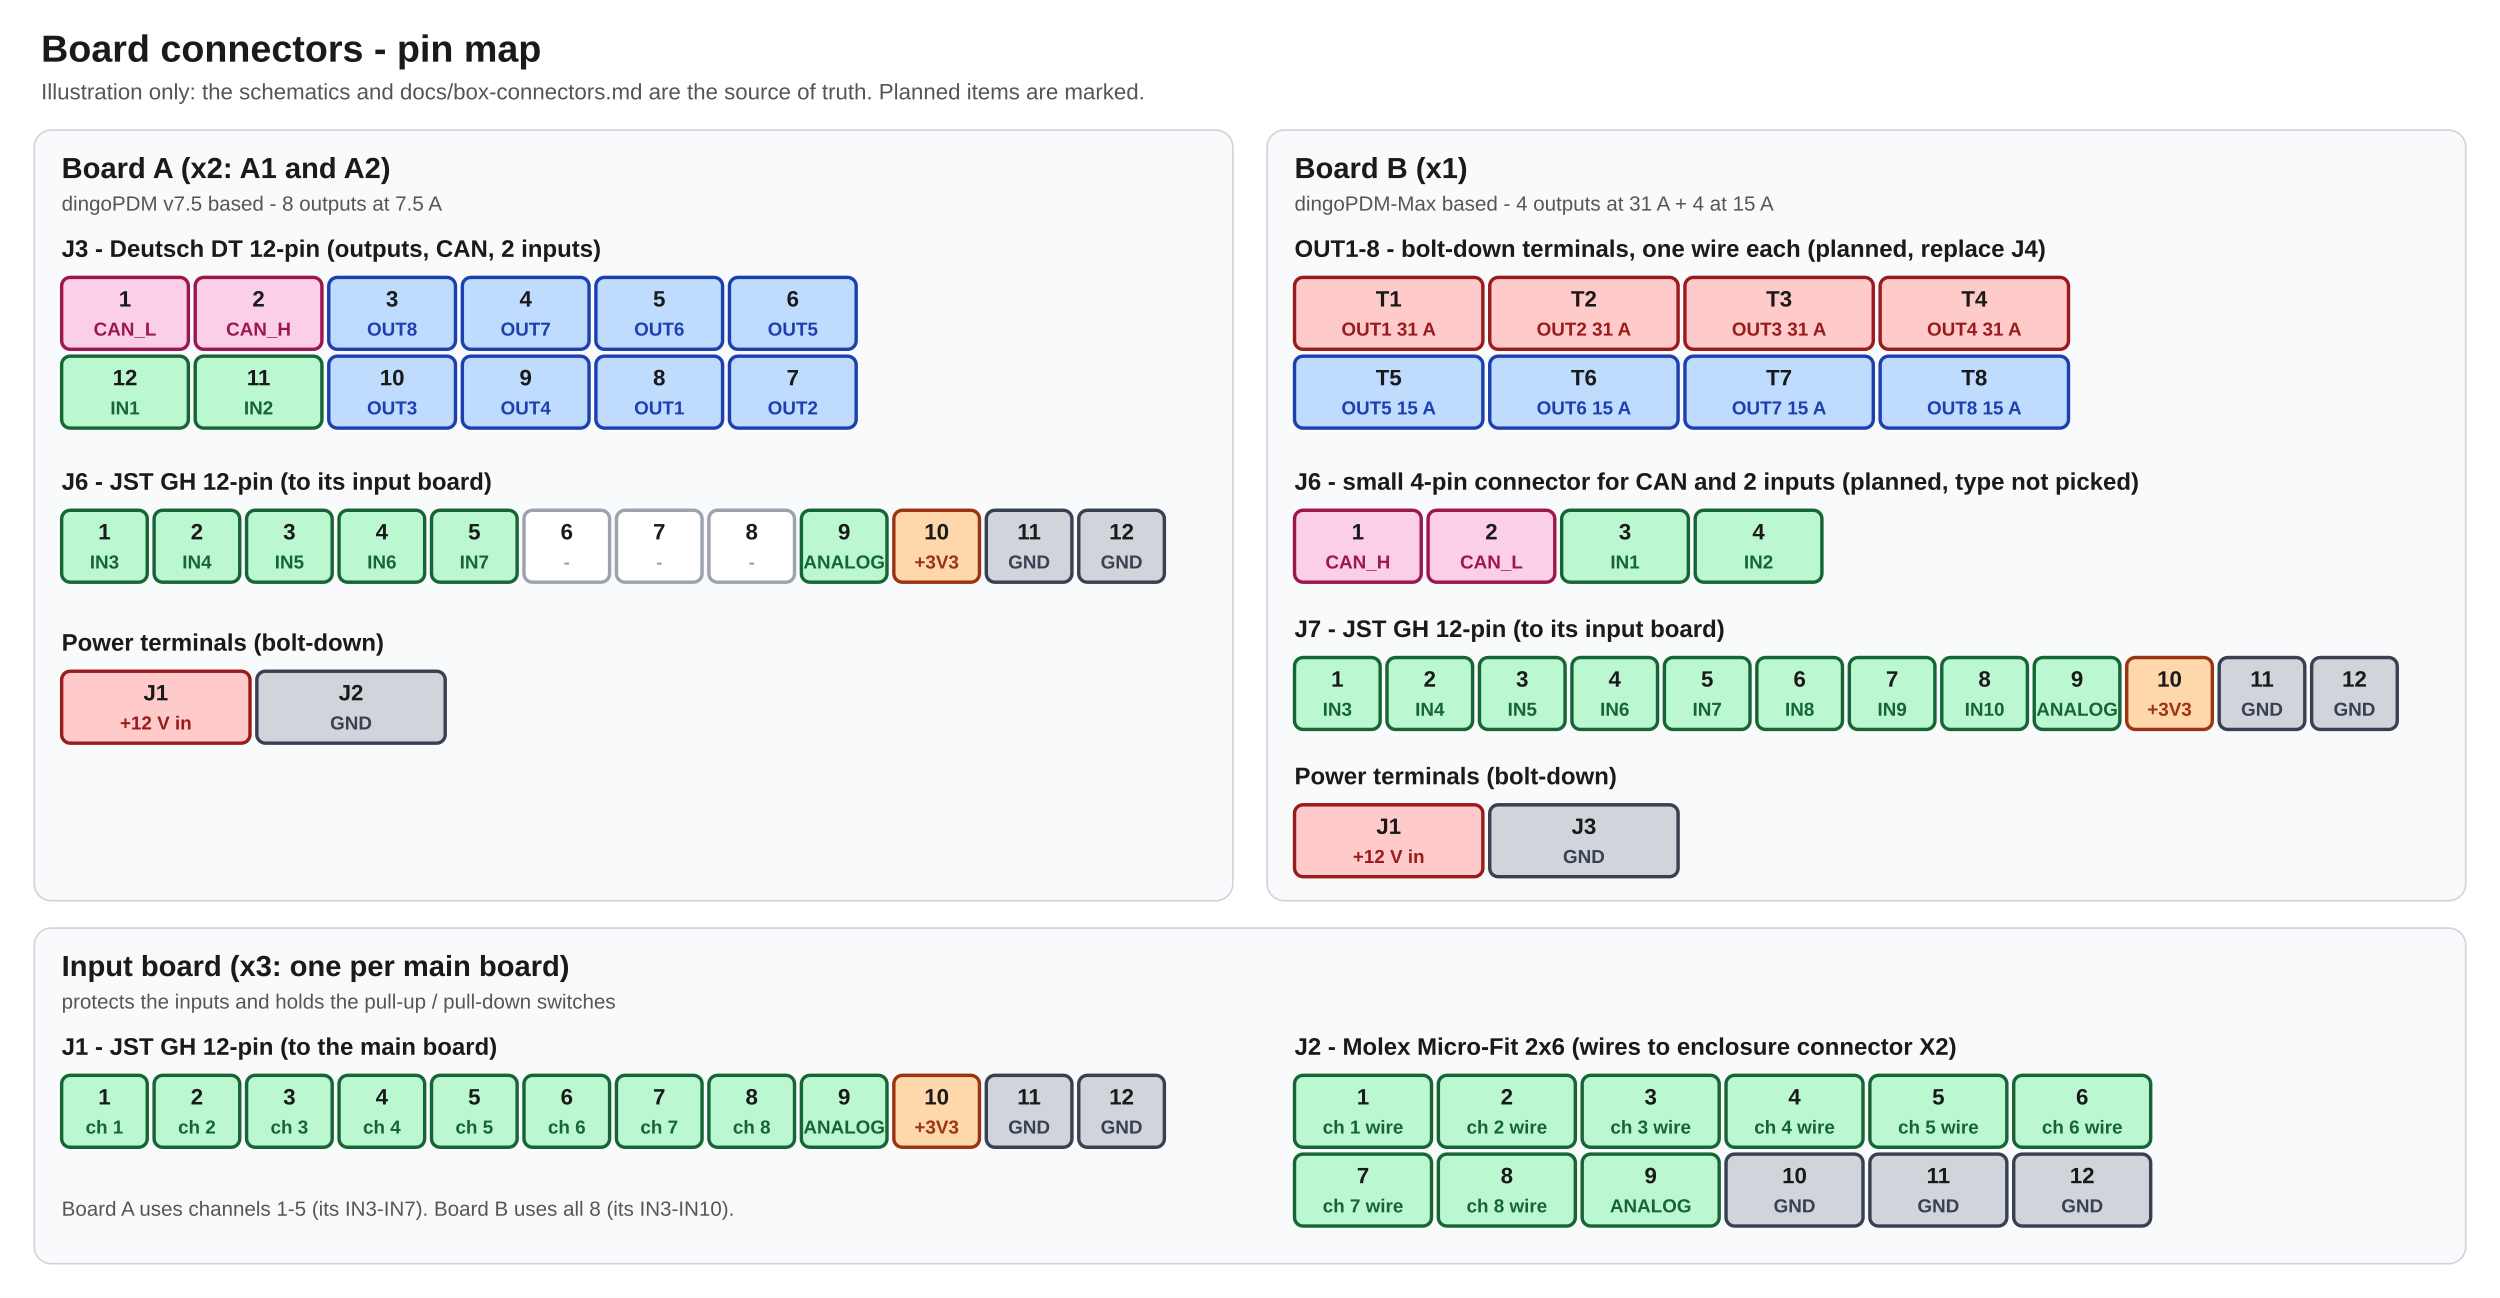
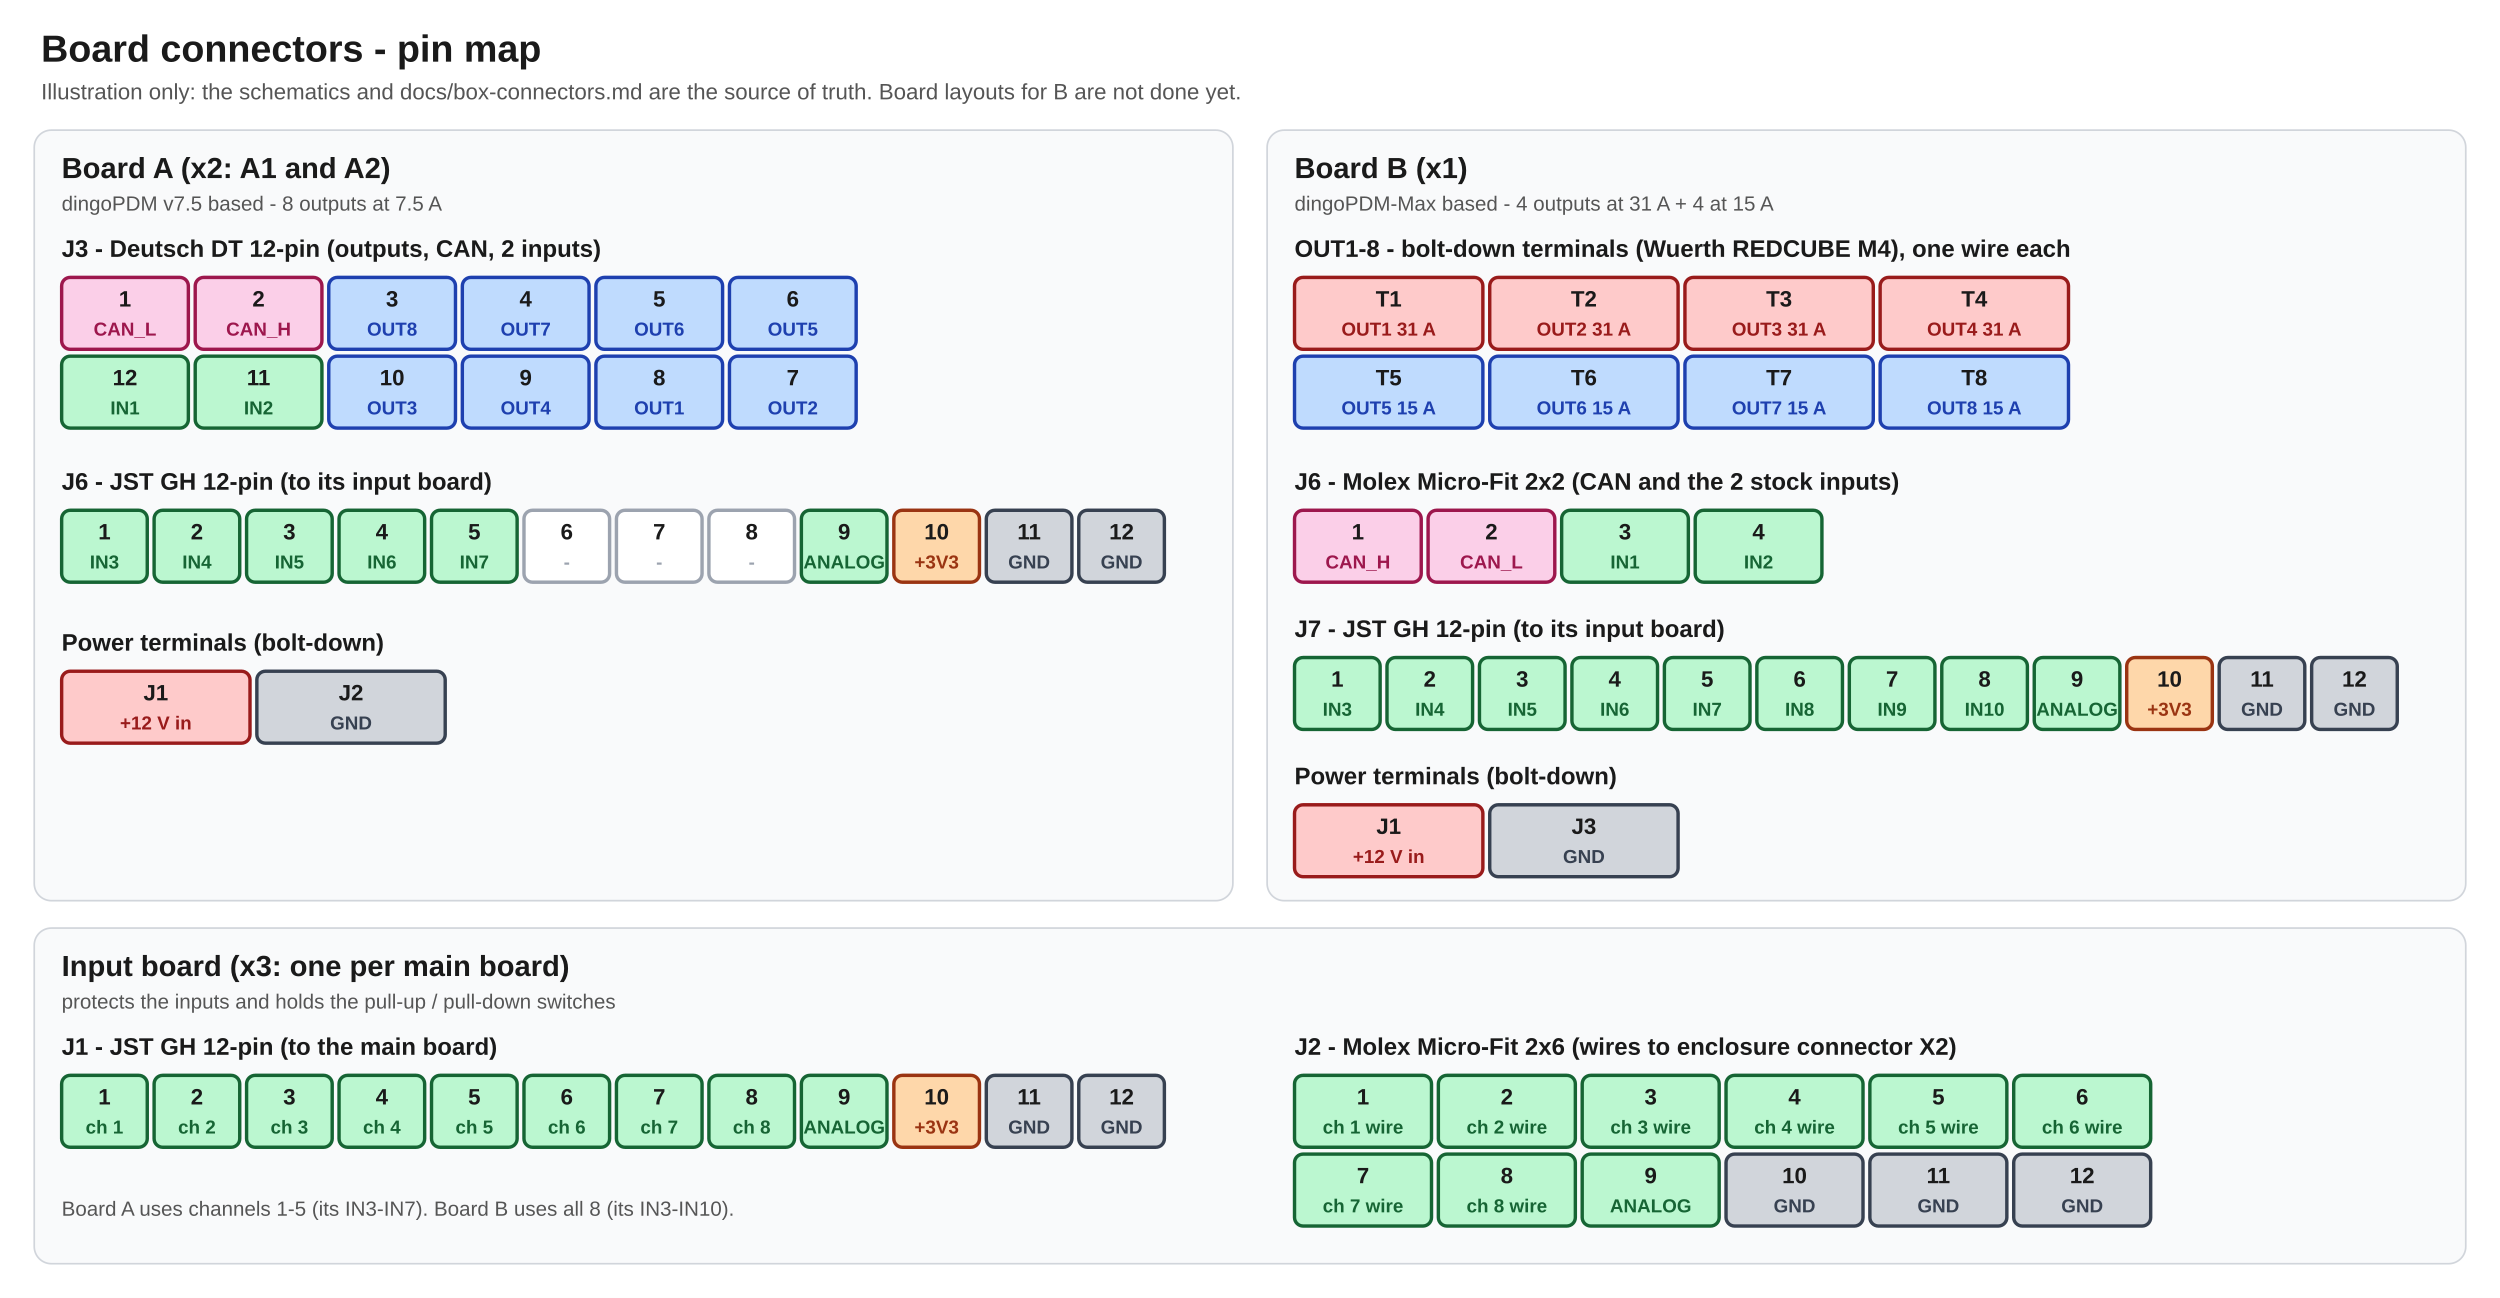
<svg xmlns="http://www.w3.org/2000/svg" viewBox="0 0 1460 758" font-family="Segoe UI, Arial, sans-serif">
  <rect width="1460" height="758" fill="#fff" />
  <text x="24" y="36" font-size="22" font-weight="700" fill="#1a1a1a" text-anchor="start">Board connectors - pin map</text>
-   <text x="24" y="58" font-size="13" font-weight="400" fill="#555" text-anchor="start">Illustration only: the schematics and docs/box-connectors.md are the source of truth. Planned items are marked.</text>
+   <text x="24" y="58" font-size="13" font-weight="400" fill="#555" text-anchor="start">Illustration only: the schematics and docs/box-connectors.md are the source of truth. Board layouts for B are not done yet.</text>
  <rect x="20" y="76" width="700" height="450" rx="10" fill="#f9fafb" stroke="#d1d5db" />
  <text x="36" y="104" font-size="17" font-weight="700" fill="#1a1a1a" text-anchor="start">Board A (x2: A1 and A2)</text>
  <text x="36" y="123" font-size="12" font-weight="400" fill="#555" text-anchor="start">dingoPDM v7.5 based - 8 outputs at 7.5 A</text>
  <text x="36" y="150" font-size="14" font-weight="700" fill="#1a1a1a" text-anchor="start">J3 - Deutsch DT 12-pin (outputs, CAN, 2 inputs)</text>
  <rect x="36" y="162" width="74" height="42" rx="5" fill="#fbcfe8" stroke="#9d174d" stroke-width="2" />
  <text x="73.0" y="179" font-size="13" font-weight="700" fill="#1a1a1a" text-anchor="middle">1</text>
  <text x="73.0" y="196" font-size="11" font-weight="600" fill="#9d174d" text-anchor="middle">CAN_L</text>
  <rect x="114" y="162" width="74" height="42" rx="5" fill="#fbcfe8" stroke="#9d174d" stroke-width="2" />
  <text x="151.0" y="179" font-size="13" font-weight="700" fill="#1a1a1a" text-anchor="middle">2</text>
  <text x="151.0" y="196" font-size="11" font-weight="600" fill="#9d174d" text-anchor="middle">CAN_H</text>
  <rect x="192" y="162" width="74" height="42" rx="5" fill="#bfdbfe" stroke="#1e40af" stroke-width="2" />
  <text x="229.0" y="179" font-size="13" font-weight="700" fill="#1a1a1a" text-anchor="middle">3</text>
  <text x="229.0" y="196" font-size="11" font-weight="600" fill="#1e40af" text-anchor="middle">OUT8</text>
  <rect x="270" y="162" width="74" height="42" rx="5" fill="#bfdbfe" stroke="#1e40af" stroke-width="2" />
  <text x="307.0" y="179" font-size="13" font-weight="700" fill="#1a1a1a" text-anchor="middle">4</text>
  <text x="307.0" y="196" font-size="11" font-weight="600" fill="#1e40af" text-anchor="middle">OUT7</text>
  <rect x="348" y="162" width="74" height="42" rx="5" fill="#bfdbfe" stroke="#1e40af" stroke-width="2" />
  <text x="385.0" y="179" font-size="13" font-weight="700" fill="#1a1a1a" text-anchor="middle">5</text>
  <text x="385.0" y="196" font-size="11" font-weight="600" fill="#1e40af" text-anchor="middle">OUT6</text>
  <rect x="426" y="162" width="74" height="42" rx="5" fill="#bfdbfe" stroke="#1e40af" stroke-width="2" />
  <text x="463.0" y="179" font-size="13" font-weight="700" fill="#1a1a1a" text-anchor="middle">6</text>
  <text x="463.0" y="196" font-size="11" font-weight="600" fill="#1e40af" text-anchor="middle">OUT5</text>
  <rect x="36" y="208" width="74" height="42" rx="5" fill="#bbf7d0" stroke="#166534" stroke-width="2" />
  <text x="73.0" y="225" font-size="13" font-weight="700" fill="#1a1a1a" text-anchor="middle">12</text>
  <text x="73.0" y="242" font-size="11" font-weight="600" fill="#166534" text-anchor="middle">IN1</text>
  <rect x="114" y="208" width="74" height="42" rx="5" fill="#bbf7d0" stroke="#166534" stroke-width="2" />
  <text x="151.0" y="225" font-size="13" font-weight="700" fill="#1a1a1a" text-anchor="middle">11</text>
  <text x="151.0" y="242" font-size="11" font-weight="600" fill="#166534" text-anchor="middle">IN2</text>
  <rect x="192" y="208" width="74" height="42" rx="5" fill="#bfdbfe" stroke="#1e40af" stroke-width="2" />
  <text x="229.0" y="225" font-size="13" font-weight="700" fill="#1a1a1a" text-anchor="middle">10</text>
  <text x="229.0" y="242" font-size="11" font-weight="600" fill="#1e40af" text-anchor="middle">OUT3</text>
  <rect x="270" y="208" width="74" height="42" rx="5" fill="#bfdbfe" stroke="#1e40af" stroke-width="2" />
  <text x="307.0" y="225" font-size="13" font-weight="700" fill="#1a1a1a" text-anchor="middle">9</text>
  <text x="307.0" y="242" font-size="11" font-weight="600" fill="#1e40af" text-anchor="middle">OUT4</text>
  <rect x="348" y="208" width="74" height="42" rx="5" fill="#bfdbfe" stroke="#1e40af" stroke-width="2" />
  <text x="385.0" y="225" font-size="13" font-weight="700" fill="#1a1a1a" text-anchor="middle">8</text>
  <text x="385.0" y="242" font-size="11" font-weight="600" fill="#1e40af" text-anchor="middle">OUT1</text>
  <rect x="426" y="208" width="74" height="42" rx="5" fill="#bfdbfe" stroke="#1e40af" stroke-width="2" />
  <text x="463.0" y="225" font-size="13" font-weight="700" fill="#1a1a1a" text-anchor="middle">7</text>
  <text x="463.0" y="242" font-size="11" font-weight="600" fill="#1e40af" text-anchor="middle">OUT2</text>
  <text x="36" y="286" font-size="14" font-weight="700" fill="#1a1a1a" text-anchor="start">J6 - JST GH 12-pin (to its input board)</text>
  <rect x="36" y="298" width="50" height="42" rx="5" fill="#bbf7d0" stroke="#166534" stroke-width="2" />
  <text x="61.0" y="315" font-size="13" font-weight="700" fill="#1a1a1a" text-anchor="middle">1</text>
  <text x="61.0" y="332" font-size="11" font-weight="600" fill="#166534" text-anchor="middle">IN3</text>
  <rect x="90" y="298" width="50" height="42" rx="5" fill="#bbf7d0" stroke="#166534" stroke-width="2" />
  <text x="115.0" y="315" font-size="13" font-weight="700" fill="#1a1a1a" text-anchor="middle">2</text>
  <text x="115.0" y="332" font-size="11" font-weight="600" fill="#166534" text-anchor="middle">IN4</text>
  <rect x="144" y="298" width="50" height="42" rx="5" fill="#bbf7d0" stroke="#166534" stroke-width="2" />
  <text x="169.0" y="315" font-size="13" font-weight="700" fill="#1a1a1a" text-anchor="middle">3</text>
  <text x="169.0" y="332" font-size="11" font-weight="600" fill="#166534" text-anchor="middle">IN5</text>
  <rect x="198" y="298" width="50" height="42" rx="5" fill="#bbf7d0" stroke="#166534" stroke-width="2" />
  <text x="223.0" y="315" font-size="13" font-weight="700" fill="#1a1a1a" text-anchor="middle">4</text>
  <text x="223.0" y="332" font-size="11" font-weight="600" fill="#166534" text-anchor="middle">IN6</text>
  <rect x="252" y="298" width="50" height="42" rx="5" fill="#bbf7d0" stroke="#166534" stroke-width="2" />
  <text x="277.0" y="315" font-size="13" font-weight="700" fill="#1a1a1a" text-anchor="middle">5</text>
  <text x="277.0" y="332" font-size="11" font-weight="600" fill="#166534" text-anchor="middle">IN7</text>
  <rect x="306" y="298" width="50" height="42" rx="5" fill="#ffffff" stroke="#9ca3af" stroke-width="2" />
  <text x="331.0" y="315" font-size="13" font-weight="700" fill="#1a1a1a" text-anchor="middle">6</text>
  <text x="331.0" y="332" font-size="11" font-weight="600" fill="#9ca3af" text-anchor="middle">-</text>
  <rect x="360" y="298" width="50" height="42" rx="5" fill="#ffffff" stroke="#9ca3af" stroke-width="2" />
  <text x="385.0" y="315" font-size="13" font-weight="700" fill="#1a1a1a" text-anchor="middle">7</text>
  <text x="385.0" y="332" font-size="11" font-weight="600" fill="#9ca3af" text-anchor="middle">-</text>
  <rect x="414" y="298" width="50" height="42" rx="5" fill="#ffffff" stroke="#9ca3af" stroke-width="2" />
  <text x="439.0" y="315" font-size="13" font-weight="700" fill="#1a1a1a" text-anchor="middle">8</text>
  <text x="439.0" y="332" font-size="11" font-weight="600" fill="#9ca3af" text-anchor="middle">-</text>
  <rect x="468" y="298" width="50" height="42" rx="5" fill="#bbf7d0" stroke="#166534" stroke-width="2" />
  <text x="493.0" y="315" font-size="13" font-weight="700" fill="#1a1a1a" text-anchor="middle">9</text>
  <text x="493.0" y="332" font-size="11" font-weight="600" fill="#166534" text-anchor="middle">ANALOG</text>
  <rect x="522" y="298" width="50" height="42" rx="5" fill="#fed7aa" stroke="#9a3412" stroke-width="2" />
  <text x="547.0" y="315" font-size="13" font-weight="700" fill="#1a1a1a" text-anchor="middle">10</text>
  <text x="547.0" y="332" font-size="11" font-weight="600" fill="#9a3412" text-anchor="middle">+3V3</text>
  <rect x="576" y="298" width="50" height="42" rx="5" fill="#d1d5db" stroke="#374151" stroke-width="2" />
  <text x="601.0" y="315" font-size="13" font-weight="700" fill="#1a1a1a" text-anchor="middle">11</text>
  <text x="601.0" y="332" font-size="11" font-weight="600" fill="#374151" text-anchor="middle">GND</text>
  <rect x="630" y="298" width="50" height="42" rx="5" fill="#d1d5db" stroke="#374151" stroke-width="2" />
  <text x="655.0" y="315" font-size="13" font-weight="700" fill="#1a1a1a" text-anchor="middle">12</text>
  <text x="655.0" y="332" font-size="11" font-weight="600" fill="#374151" text-anchor="middle">GND</text>
  <text x="36" y="380" font-size="14" font-weight="700" fill="#1a1a1a" text-anchor="start">Power terminals (bolt-down)</text>
  <rect x="36" y="392" width="110" height="42" rx="5" fill="#fecaca" stroke="#991b1b" stroke-width="2" />
  <text x="91.0" y="409" font-size="13" font-weight="700" fill="#1a1a1a" text-anchor="middle">J1</text>
  <text x="91.0" y="426" font-size="11" font-weight="600" fill="#991b1b" text-anchor="middle">+12 V in</text>
  <rect x="150" y="392" width="110" height="42" rx="5" fill="#d1d5db" stroke="#374151" stroke-width="2" />
  <text x="205.0" y="409" font-size="13" font-weight="700" fill="#1a1a1a" text-anchor="middle">J2</text>
  <text x="205.0" y="426" font-size="11" font-weight="600" fill="#374151" text-anchor="middle">GND</text>
  <rect x="740" y="76" width="700" height="450" rx="10" fill="#f9fafb" stroke="#d1d5db" />
  <text x="756" y="104" font-size="17" font-weight="700" fill="#1a1a1a" text-anchor="start">Board B (x1)</text>
  <text x="756" y="123" font-size="12" font-weight="400" fill="#555" text-anchor="start">dingoPDM-Max based - 4 outputs at 31 A + 4 at 15 A</text>
-   <text x="756" y="150" font-size="14" font-weight="700" fill="#1a1a1a" text-anchor="start">OUT1-8 - bolt-down terminals, one wire each (planned, replace J4)</text>
+   <text x="756" y="150" font-size="14" font-weight="700" fill="#1a1a1a" text-anchor="start">OUT1-8 - bolt-down terminals (Wuerth REDCUBE M4), one wire each</text>
  <rect x="756" y="162" width="110" height="42" rx="5" fill="#fecaca" stroke="#991b1b" stroke-width="2" />
  <text x="811.0" y="179" font-size="13" font-weight="700" fill="#1a1a1a" text-anchor="middle">T1</text>
  <text x="811.0" y="196" font-size="11" font-weight="600" fill="#991b1b" text-anchor="middle">OUT1 31 A</text>
  <rect x="870" y="162" width="110" height="42" rx="5" fill="#fecaca" stroke="#991b1b" stroke-width="2" />
  <text x="925.0" y="179" font-size="13" font-weight="700" fill="#1a1a1a" text-anchor="middle">T2</text>
  <text x="925.0" y="196" font-size="11" font-weight="600" fill="#991b1b" text-anchor="middle">OUT2 31 A</text>
  <rect x="984" y="162" width="110" height="42" rx="5" fill="#fecaca" stroke="#991b1b" stroke-width="2" />
  <text x="1039.0" y="179" font-size="13" font-weight="700" fill="#1a1a1a" text-anchor="middle">T3</text>
  <text x="1039.0" y="196" font-size="11" font-weight="600" fill="#991b1b" text-anchor="middle">OUT3 31 A</text>
  <rect x="1098" y="162" width="110" height="42" rx="5" fill="#fecaca" stroke="#991b1b" stroke-width="2" />
  <text x="1153.0" y="179" font-size="13" font-weight="700" fill="#1a1a1a" text-anchor="middle">T4</text>
  <text x="1153.0" y="196" font-size="11" font-weight="600" fill="#991b1b" text-anchor="middle">OUT4 31 A</text>
  <rect x="756" y="208" width="110" height="42" rx="5" fill="#bfdbfe" stroke="#1e40af" stroke-width="2" />
  <text x="811.0" y="225" font-size="13" font-weight="700" fill="#1a1a1a" text-anchor="middle">T5</text>
  <text x="811.0" y="242" font-size="11" font-weight="600" fill="#1e40af" text-anchor="middle">OUT5 15 A</text>
  <rect x="870" y="208" width="110" height="42" rx="5" fill="#bfdbfe" stroke="#1e40af" stroke-width="2" />
  <text x="925.0" y="225" font-size="13" font-weight="700" fill="#1a1a1a" text-anchor="middle">T6</text>
  <text x="925.0" y="242" font-size="11" font-weight="600" fill="#1e40af" text-anchor="middle">OUT6 15 A</text>
  <rect x="984" y="208" width="110" height="42" rx="5" fill="#bfdbfe" stroke="#1e40af" stroke-width="2" />
  <text x="1039.0" y="225" font-size="13" font-weight="700" fill="#1a1a1a" text-anchor="middle">T7</text>
  <text x="1039.0" y="242" font-size="11" font-weight="600" fill="#1e40af" text-anchor="middle">OUT7 15 A</text>
  <rect x="1098" y="208" width="110" height="42" rx="5" fill="#bfdbfe" stroke="#1e40af" stroke-width="2" />
  <text x="1153.0" y="225" font-size="13" font-weight="700" fill="#1a1a1a" text-anchor="middle">T8</text>
  <text x="1153.0" y="242" font-size="11" font-weight="600" fill="#1e40af" text-anchor="middle">OUT8 15 A</text>
-   <text x="756" y="286" font-size="14" font-weight="700" fill="#1a1a1a" text-anchor="start">J6 - small 4-pin connector for CAN and 2 inputs (planned, type not picked)</text>
+   <text x="756" y="286" font-size="14" font-weight="700" fill="#1a1a1a" text-anchor="start">J6 - Molex Micro-Fit 2x2 (CAN and the 2 stock inputs)</text>
  <rect x="756" y="298" width="74" height="42" rx="5" fill="#fbcfe8" stroke="#9d174d" stroke-width="2" />
  <text x="793.0" y="315" font-size="13" font-weight="700" fill="#1a1a1a" text-anchor="middle">1</text>
  <text x="793.0" y="332" font-size="11" font-weight="600" fill="#9d174d" text-anchor="middle">CAN_H</text>
  <rect x="834" y="298" width="74" height="42" rx="5" fill="#fbcfe8" stroke="#9d174d" stroke-width="2" />
  <text x="871.0" y="315" font-size="13" font-weight="700" fill="#1a1a1a" text-anchor="middle">2</text>
  <text x="871.0" y="332" font-size="11" font-weight="600" fill="#9d174d" text-anchor="middle">CAN_L</text>
  <rect x="912" y="298" width="74" height="42" rx="5" fill="#bbf7d0" stroke="#166534" stroke-width="2" />
  <text x="949.0" y="315" font-size="13" font-weight="700" fill="#1a1a1a" text-anchor="middle">3</text>
  <text x="949.0" y="332" font-size="11" font-weight="600" fill="#166534" text-anchor="middle">IN1</text>
  <rect x="990" y="298" width="74" height="42" rx="5" fill="#bbf7d0" stroke="#166534" stroke-width="2" />
  <text x="1027.0" y="315" font-size="13" font-weight="700" fill="#1a1a1a" text-anchor="middle">4</text>
  <text x="1027.0" y="332" font-size="11" font-weight="600" fill="#166534" text-anchor="middle">IN2</text>
  <text x="756" y="372" font-size="14" font-weight="700" fill="#1a1a1a" text-anchor="start">J7 - JST GH 12-pin (to its input board)</text>
  <rect x="756" y="384" width="50" height="42" rx="5" fill="#bbf7d0" stroke="#166534" stroke-width="2" />
  <text x="781.0" y="401" font-size="13" font-weight="700" fill="#1a1a1a" text-anchor="middle">1</text>
  <text x="781.0" y="418" font-size="11" font-weight="600" fill="#166534" text-anchor="middle">IN3</text>
  <rect x="810" y="384" width="50" height="42" rx="5" fill="#bbf7d0" stroke="#166534" stroke-width="2" />
  <text x="835.0" y="401" font-size="13" font-weight="700" fill="#1a1a1a" text-anchor="middle">2</text>
  <text x="835.0" y="418" font-size="11" font-weight="600" fill="#166534" text-anchor="middle">IN4</text>
  <rect x="864" y="384" width="50" height="42" rx="5" fill="#bbf7d0" stroke="#166534" stroke-width="2" />
  <text x="889.0" y="401" font-size="13" font-weight="700" fill="#1a1a1a" text-anchor="middle">3</text>
  <text x="889.0" y="418" font-size="11" font-weight="600" fill="#166534" text-anchor="middle">IN5</text>
  <rect x="918" y="384" width="50" height="42" rx="5" fill="#bbf7d0" stroke="#166534" stroke-width="2" />
  <text x="943.0" y="401" font-size="13" font-weight="700" fill="#1a1a1a" text-anchor="middle">4</text>
  <text x="943.0" y="418" font-size="11" font-weight="600" fill="#166534" text-anchor="middle">IN6</text>
  <rect x="972" y="384" width="50" height="42" rx="5" fill="#bbf7d0" stroke="#166534" stroke-width="2" />
  <text x="997.0" y="401" font-size="13" font-weight="700" fill="#1a1a1a" text-anchor="middle">5</text>
  <text x="997.0" y="418" font-size="11" font-weight="600" fill="#166534" text-anchor="middle">IN7</text>
  <rect x="1026" y="384" width="50" height="42" rx="5" fill="#bbf7d0" stroke="#166534" stroke-width="2" />
  <text x="1051.0" y="401" font-size="13" font-weight="700" fill="#1a1a1a" text-anchor="middle">6</text>
  <text x="1051.0" y="418" font-size="11" font-weight="600" fill="#166534" text-anchor="middle">IN8</text>
  <rect x="1080" y="384" width="50" height="42" rx="5" fill="#bbf7d0" stroke="#166534" stroke-width="2" />
  <text x="1105.0" y="401" font-size="13" font-weight="700" fill="#1a1a1a" text-anchor="middle">7</text>
  <text x="1105.0" y="418" font-size="11" font-weight="600" fill="#166534" text-anchor="middle">IN9</text>
  <rect x="1134" y="384" width="50" height="42" rx="5" fill="#bbf7d0" stroke="#166534" stroke-width="2" />
  <text x="1159.0" y="401" font-size="13" font-weight="700" fill="#1a1a1a" text-anchor="middle">8</text>
  <text x="1159.0" y="418" font-size="11" font-weight="600" fill="#166534" text-anchor="middle">IN10</text>
  <rect x="1188" y="384" width="50" height="42" rx="5" fill="#bbf7d0" stroke="#166534" stroke-width="2" />
  <text x="1213.0" y="401" font-size="13" font-weight="700" fill="#1a1a1a" text-anchor="middle">9</text>
  <text x="1213.0" y="418" font-size="11" font-weight="600" fill="#166534" text-anchor="middle">ANALOG</text>
  <rect x="1242" y="384" width="50" height="42" rx="5" fill="#fed7aa" stroke="#9a3412" stroke-width="2" />
  <text x="1267.0" y="401" font-size="13" font-weight="700" fill="#1a1a1a" text-anchor="middle">10</text>
  <text x="1267.0" y="418" font-size="11" font-weight="600" fill="#9a3412" text-anchor="middle">+3V3</text>
  <rect x="1296" y="384" width="50" height="42" rx="5" fill="#d1d5db" stroke="#374151" stroke-width="2" />
  <text x="1321.0" y="401" font-size="13" font-weight="700" fill="#1a1a1a" text-anchor="middle">11</text>
  <text x="1321.0" y="418" font-size="11" font-weight="600" fill="#374151" text-anchor="middle">GND</text>
  <rect x="1350" y="384" width="50" height="42" rx="5" fill="#d1d5db" stroke="#374151" stroke-width="2" />
  <text x="1375.0" y="401" font-size="13" font-weight="700" fill="#1a1a1a" text-anchor="middle">12</text>
  <text x="1375.0" y="418" font-size="11" font-weight="600" fill="#374151" text-anchor="middle">GND</text>
  <text x="756" y="458" font-size="14" font-weight="700" fill="#1a1a1a" text-anchor="start">Power terminals (bolt-down)</text>
  <rect x="756" y="470" width="110" height="42" rx="5" fill="#fecaca" stroke="#991b1b" stroke-width="2" />
  <text x="811.0" y="487" font-size="13" font-weight="700" fill="#1a1a1a" text-anchor="middle">J1</text>
  <text x="811.0" y="504" font-size="11" font-weight="600" fill="#991b1b" text-anchor="middle">+12 V in</text>
  <rect x="870" y="470" width="110" height="42" rx="5" fill="#d1d5db" stroke="#374151" stroke-width="2" />
  <text x="925.0" y="487" font-size="13" font-weight="700" fill="#1a1a1a" text-anchor="middle">J3</text>
  <text x="925.0" y="504" font-size="11" font-weight="600" fill="#374151" text-anchor="middle">GND</text>
  <rect x="20" y="542" width="1420" height="196" rx="10" fill="#f9fafb" stroke="#d1d5db" />
  <text x="36" y="570" font-size="17" font-weight="700" fill="#1a1a1a" text-anchor="start">Input board (x3: one per main board)</text>
  <text x="36" y="589" font-size="12" font-weight="400" fill="#555" text-anchor="start">protects the inputs and holds the pull-up / pull-down switches</text>
  <text x="36" y="616" font-size="14" font-weight="700" fill="#1a1a1a" text-anchor="start">J1 - JST GH 12-pin (to the main board)</text>
  <rect x="36" y="628" width="50" height="42" rx="5" fill="#bbf7d0" stroke="#166534" stroke-width="2" />
  <text x="61.0" y="645" font-size="13" font-weight="700" fill="#1a1a1a" text-anchor="middle">1</text>
  <text x="61.0" y="662" font-size="11" font-weight="600" fill="#166534" text-anchor="middle">ch 1</text>
  <rect x="90" y="628" width="50" height="42" rx="5" fill="#bbf7d0" stroke="#166534" stroke-width="2" />
  <text x="115.0" y="645" font-size="13" font-weight="700" fill="#1a1a1a" text-anchor="middle">2</text>
  <text x="115.0" y="662" font-size="11" font-weight="600" fill="#166534" text-anchor="middle">ch 2</text>
  <rect x="144" y="628" width="50" height="42" rx="5" fill="#bbf7d0" stroke="#166534" stroke-width="2" />
  <text x="169.0" y="645" font-size="13" font-weight="700" fill="#1a1a1a" text-anchor="middle">3</text>
  <text x="169.0" y="662" font-size="11" font-weight="600" fill="#166534" text-anchor="middle">ch 3</text>
  <rect x="198" y="628" width="50" height="42" rx="5" fill="#bbf7d0" stroke="#166534" stroke-width="2" />
  <text x="223.0" y="645" font-size="13" font-weight="700" fill="#1a1a1a" text-anchor="middle">4</text>
  <text x="223.0" y="662" font-size="11" font-weight="600" fill="#166534" text-anchor="middle">ch 4</text>
  <rect x="252" y="628" width="50" height="42" rx="5" fill="#bbf7d0" stroke="#166534" stroke-width="2" />
  <text x="277.0" y="645" font-size="13" font-weight="700" fill="#1a1a1a" text-anchor="middle">5</text>
  <text x="277.0" y="662" font-size="11" font-weight="600" fill="#166534" text-anchor="middle">ch 5</text>
  <rect x="306" y="628" width="50" height="42" rx="5" fill="#bbf7d0" stroke="#166534" stroke-width="2" />
  <text x="331.0" y="645" font-size="13" font-weight="700" fill="#1a1a1a" text-anchor="middle">6</text>
  <text x="331.0" y="662" font-size="11" font-weight="600" fill="#166534" text-anchor="middle">ch 6</text>
  <rect x="360" y="628" width="50" height="42" rx="5" fill="#bbf7d0" stroke="#166534" stroke-width="2" />
  <text x="385.0" y="645" font-size="13" font-weight="700" fill="#1a1a1a" text-anchor="middle">7</text>
  <text x="385.0" y="662" font-size="11" font-weight="600" fill="#166534" text-anchor="middle">ch 7</text>
  <rect x="414" y="628" width="50" height="42" rx="5" fill="#bbf7d0" stroke="#166534" stroke-width="2" />
  <text x="439.0" y="645" font-size="13" font-weight="700" fill="#1a1a1a" text-anchor="middle">8</text>
  <text x="439.0" y="662" font-size="11" font-weight="600" fill="#166534" text-anchor="middle">ch 8</text>
  <rect x="468" y="628" width="50" height="42" rx="5" fill="#bbf7d0" stroke="#166534" stroke-width="2" />
  <text x="493.0" y="645" font-size="13" font-weight="700" fill="#1a1a1a" text-anchor="middle">9</text>
  <text x="493.0" y="662" font-size="11" font-weight="600" fill="#166534" text-anchor="middle">ANALOG</text>
  <rect x="522" y="628" width="50" height="42" rx="5" fill="#fed7aa" stroke="#9a3412" stroke-width="2" />
  <text x="547.0" y="645" font-size="13" font-weight="700" fill="#1a1a1a" text-anchor="middle">10</text>
  <text x="547.0" y="662" font-size="11" font-weight="600" fill="#9a3412" text-anchor="middle">+3V3</text>
  <rect x="576" y="628" width="50" height="42" rx="5" fill="#d1d5db" stroke="#374151" stroke-width="2" />
  <text x="601.0" y="645" font-size="13" font-weight="700" fill="#1a1a1a" text-anchor="middle">11</text>
  <text x="601.0" y="662" font-size="11" font-weight="600" fill="#374151" text-anchor="middle">GND</text>
  <rect x="630" y="628" width="50" height="42" rx="5" fill="#d1d5db" stroke="#374151" stroke-width="2" />
  <text x="655.0" y="645" font-size="13" font-weight="700" fill="#1a1a1a" text-anchor="middle">12</text>
  <text x="655.0" y="662" font-size="11" font-weight="600" fill="#374151" text-anchor="middle">GND</text>
  <text x="756" y="616" font-size="14" font-weight="700" fill="#1a1a1a" text-anchor="start">J2 - Molex Micro-Fit 2x6 (wires to enclosure connector X2)</text>
  <rect x="756" y="628" width="80" height="42" rx="5" fill="#bbf7d0" stroke="#166534" stroke-width="2" />
  <text x="796.0" y="645" font-size="13" font-weight="700" fill="#1a1a1a" text-anchor="middle">1</text>
  <text x="796.0" y="662" font-size="11" font-weight="600" fill="#166534" text-anchor="middle">ch 1 wire</text>
  <rect x="840" y="628" width="80" height="42" rx="5" fill="#bbf7d0" stroke="#166534" stroke-width="2" />
  <text x="880.0" y="645" font-size="13" font-weight="700" fill="#1a1a1a" text-anchor="middle">2</text>
  <text x="880.0" y="662" font-size="11" font-weight="600" fill="#166534" text-anchor="middle">ch 2 wire</text>
  <rect x="924" y="628" width="80" height="42" rx="5" fill="#bbf7d0" stroke="#166534" stroke-width="2" />
  <text x="964.0" y="645" font-size="13" font-weight="700" fill="#1a1a1a" text-anchor="middle">3</text>
  <text x="964.0" y="662" font-size="11" font-weight="600" fill="#166534" text-anchor="middle">ch 3 wire</text>
  <rect x="1008" y="628" width="80" height="42" rx="5" fill="#bbf7d0" stroke="#166534" stroke-width="2" />
  <text x="1048.0" y="645" font-size="13" font-weight="700" fill="#1a1a1a" text-anchor="middle">4</text>
  <text x="1048.0" y="662" font-size="11" font-weight="600" fill="#166534" text-anchor="middle">ch 4 wire</text>
  <rect x="1092" y="628" width="80" height="42" rx="5" fill="#bbf7d0" stroke="#166534" stroke-width="2" />
  <text x="1132.0" y="645" font-size="13" font-weight="700" fill="#1a1a1a" text-anchor="middle">5</text>
  <text x="1132.0" y="662" font-size="11" font-weight="600" fill="#166534" text-anchor="middle">ch 5 wire</text>
  <rect x="1176" y="628" width="80" height="42" rx="5" fill="#bbf7d0" stroke="#166534" stroke-width="2" />
  <text x="1216.0" y="645" font-size="13" font-weight="700" fill="#1a1a1a" text-anchor="middle">6</text>
  <text x="1216.0" y="662" font-size="11" font-weight="600" fill="#166534" text-anchor="middle">ch 6 wire</text>
  <rect x="756" y="674" width="80" height="42" rx="5" fill="#bbf7d0" stroke="#166534" stroke-width="2" />
  <text x="796.0" y="691" font-size="13" font-weight="700" fill="#1a1a1a" text-anchor="middle">7</text>
  <text x="796.0" y="708" font-size="11" font-weight="600" fill="#166534" text-anchor="middle">ch 7 wire</text>
  <rect x="840" y="674" width="80" height="42" rx="5" fill="#bbf7d0" stroke="#166534" stroke-width="2" />
  <text x="880.0" y="691" font-size="13" font-weight="700" fill="#1a1a1a" text-anchor="middle">8</text>
  <text x="880.0" y="708" font-size="11" font-weight="600" fill="#166534" text-anchor="middle">ch 8 wire</text>
  <rect x="924" y="674" width="80" height="42" rx="5" fill="#bbf7d0" stroke="#166534" stroke-width="2" />
  <text x="964.0" y="691" font-size="13" font-weight="700" fill="#1a1a1a" text-anchor="middle">9</text>
  <text x="964.0" y="708" font-size="11" font-weight="600" fill="#166534" text-anchor="middle">ANALOG</text>
  <rect x="1008" y="674" width="80" height="42" rx="5" fill="#d1d5db" stroke="#374151" stroke-width="2" />
  <text x="1048.0" y="691" font-size="13" font-weight="700" fill="#1a1a1a" text-anchor="middle">10</text>
  <text x="1048.0" y="708" font-size="11" font-weight="600" fill="#374151" text-anchor="middle">GND</text>
  <rect x="1092" y="674" width="80" height="42" rx="5" fill="#d1d5db" stroke="#374151" stroke-width="2" />
  <text x="1132.0" y="691" font-size="13" font-weight="700" fill="#1a1a1a" text-anchor="middle">11</text>
  <text x="1132.0" y="708" font-size="11" font-weight="600" fill="#374151" text-anchor="middle">GND</text>
  <rect x="1176" y="674" width="80" height="42" rx="5" fill="#d1d5db" stroke="#374151" stroke-width="2" />
  <text x="1216.0" y="691" font-size="13" font-weight="700" fill="#1a1a1a" text-anchor="middle">12</text>
  <text x="1216.0" y="708" font-size="11" font-weight="600" fill="#374151" text-anchor="middle">GND</text>
  <text x="36" y="710" font-size="12" font-weight="400" fill="#555" text-anchor="start">Board A uses channels 1-5 (its IN3-IN7). Board B uses all 8 (its IN3-IN10).</text>
</svg>
